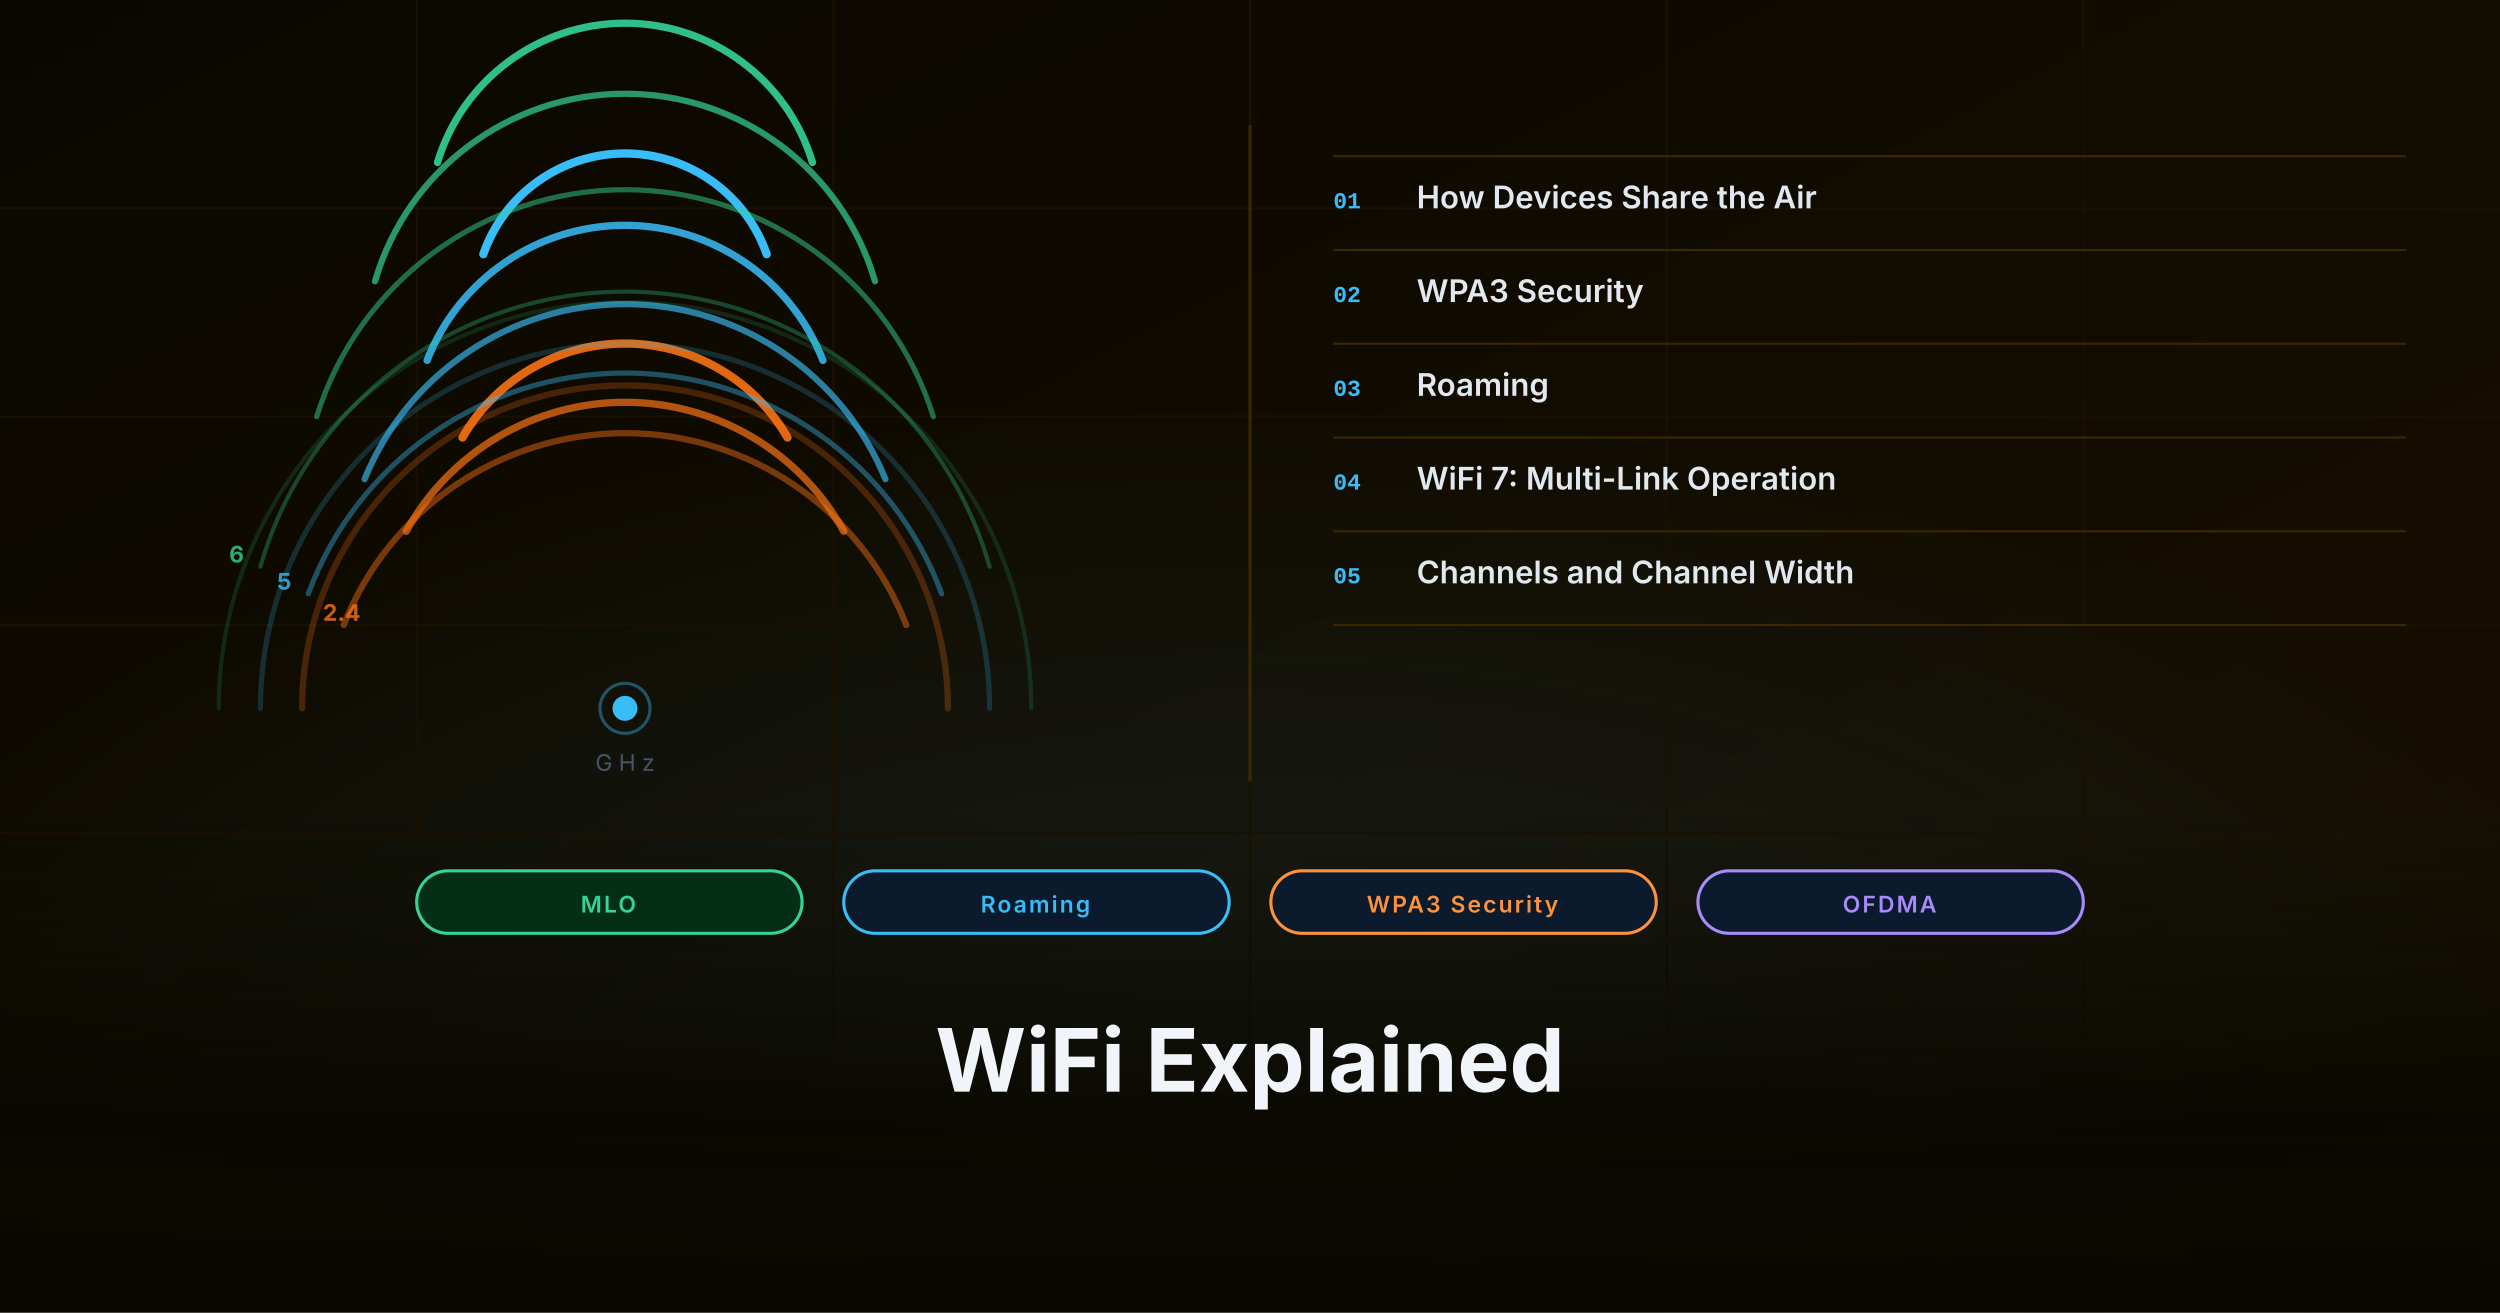
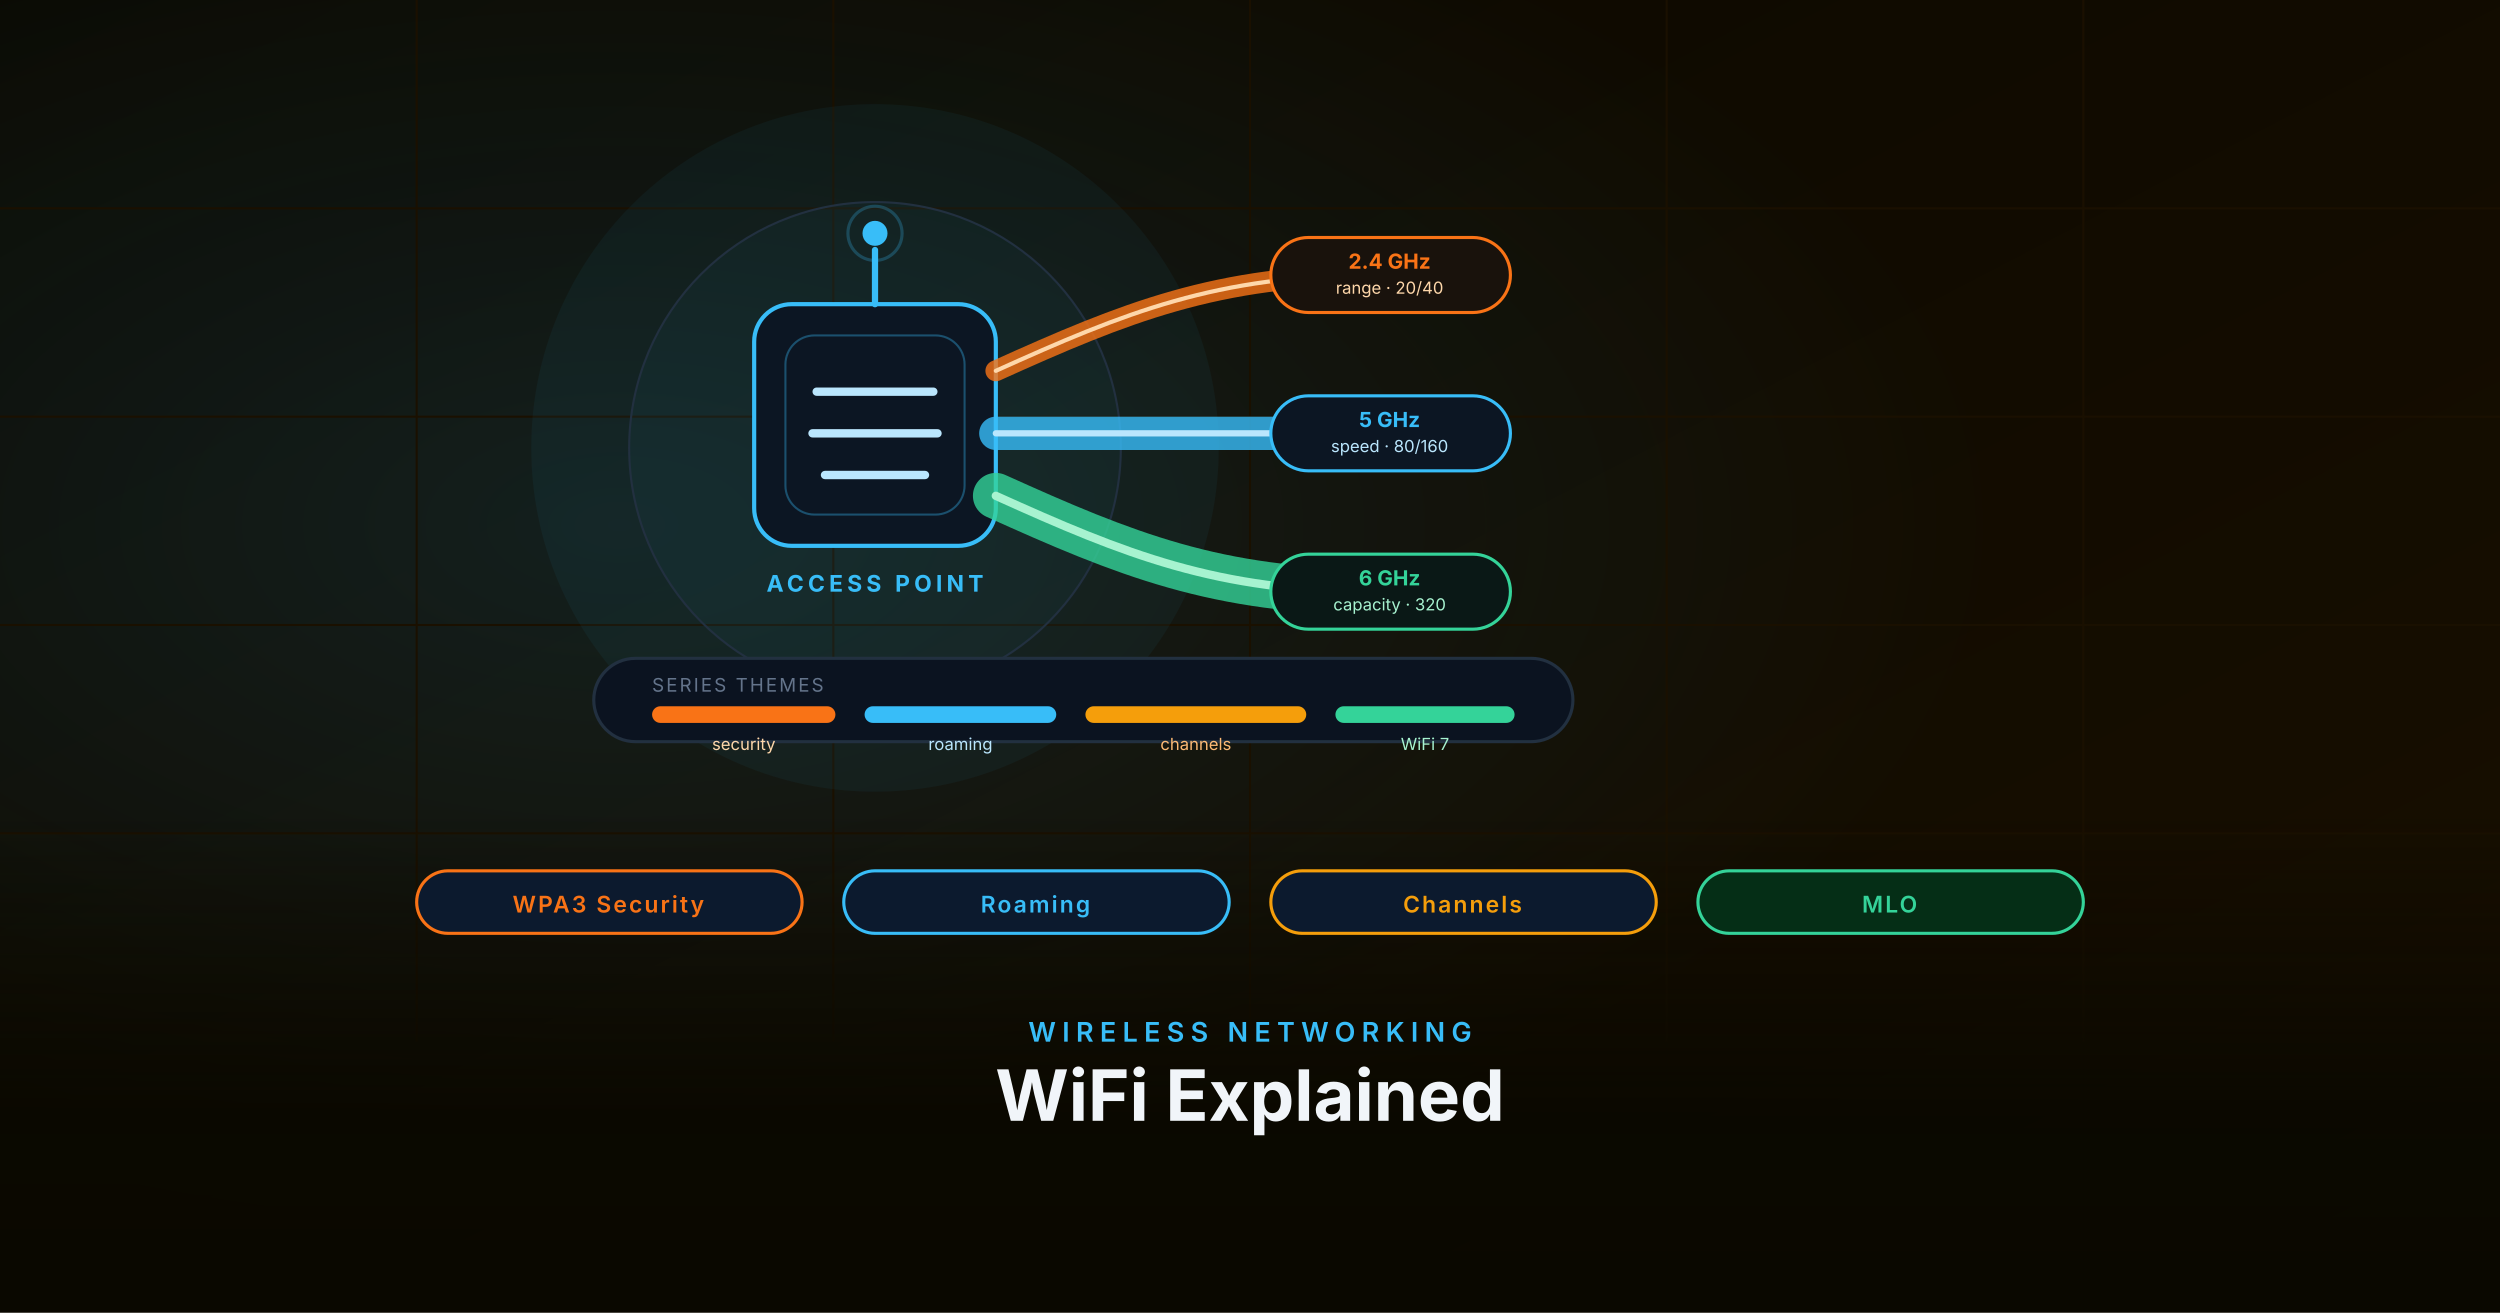
<svg xmlns="http://www.w3.org/2000/svg" viewBox="0 0 1200 630" width="1200" height="630" font-family="system-ui,-apple-system,BlinkMacSystemFont,'Segoe UI',sans-serif">
  <defs>
    <linearGradient id="bg" x1="0" y1="0" x2="1" y2="1">
      <stop offset="0%" stop-color="#0a0800" />
      <stop offset="100%" stop-color="#190f00" />
    </linearGradient>
    <linearGradient id="textbg" x1="0" y1="0" x2="0" y2="1">
      <stop offset="0%" stop-color="#0a0800" stop-opacity="0" />
      <stop offset="60%" stop-color="#0a0800" stop-opacity="0.93" />
      <stop offset="100%" stop-color="#0a0800" stop-opacity="1" />
    </linearGradient>
-     <radialGradient id="signal-glow" cx="50%" cy="90%" r="60%">
+     <radialGradient id="signal-glow" cx="25%" cy="40%" r="55%">
      <stop offset="0%" stop-color="#38bdf8" stop-opacity="0.12" />
      <stop offset="100%" stop-color="#38bdf8" stop-opacity="0" />
    </radialGradient>
  </defs>
  <rect width="1200" height="630" fill="url(#bg)" />
  <rect width="1200" height="630" fill="url(#signal-glow)" />
  <g stroke="#1a1000" stroke-width="1">
    <line x1="0" y1="100" x2="1200" y2="100" />
    <line x1="0" y1="200" x2="1200" y2="200" />
    <line x1="0" y1="300" x2="1200" y2="300" />
    <line x1="0" y1="400" x2="1200" y2="400" />
    <line x1="200" y1="0" x2="200" y2="500" />
    <line x1="400" y1="0" x2="400" y2="500" />
    <line x1="600" y1="0" x2="600" y2="500" />
    <line x1="800" y1="0" x2="800" y2="500" />
    <line x1="1000" y1="0" x2="1000" y2="500" />
  </g>
-   <path d="M 145,340 A 155,155 0 0 1 455,340" fill="none" stroke="#f97316" stroke-width="3" stroke-opacity="0.25" stroke-linecap="round" />
-   <path d="M 165,300 A 145,145 0 0 1 435,300" fill="none" stroke="#f97316" stroke-width="3" stroke-opacity="0.45" stroke-linecap="round" />
-   <path d="M 195,255 A 120,120 0 0 1 405,255" fill="none" stroke="#f97316" stroke-width="3.5" stroke-opacity="0.7" stroke-linecap="round" />
-   <path d="M 222,210 A 90,90 0 0 1 378,210" fill="none" stroke="#f97316" stroke-width="4" stroke-opacity="0.9" stroke-linecap="round" />
-   <text x="155" y="298" font-size="11" font-weight="700" fill="#f97316" fill-opacity="0.8">2.4</text>
-   <path d="M 125,340 A 175,175 0 0 1 475,340" fill="none" stroke="#38bdf8" stroke-width="2.5" stroke-opacity="0.2" stroke-linecap="round" />
-   <path d="M 148,285 A 162,162 0 0 1 452,285" fill="none" stroke="#38bdf8" stroke-width="2.5" stroke-opacity="0.4" stroke-linecap="round" />
-   <path d="M 175,230 A 135,135 0 0 1 425,230" fill="none" stroke="#38bdf8" stroke-width="3" stroke-opacity="0.65" stroke-linecap="round" />
-   <path d="M 205,173 A 102,102 0 0 1 395,173" fill="none" stroke="#38bdf8" stroke-width="3.5" stroke-opacity="0.85" stroke-linecap="round" />
-   <path d="M 232,122 A 72,72 0 0 1 368,122" fill="none" stroke="#38bdf8" stroke-width="4" stroke-linecap="round" />
-   <text x="133" y="283" font-size="11" font-weight="700" fill="#38bdf8" fill-opacity="0.8">5</text>
-   <path d="M 105,340 A 195,195 0 0 1 495,340" fill="none" stroke="#34d399" stroke-width="2" stroke-opacity="0.15" stroke-linecap="round" />
-   <path d="M 125,272 A 182,182 0 0 1 475,272" fill="none" stroke="#34d399" stroke-width="2" stroke-opacity="0.3" stroke-linecap="round" />
-   <path d="M 152,200 A 155,155 0 0 1 448,200" fill="none" stroke="#34d399" stroke-width="2.5" stroke-opacity="0.5" stroke-linecap="round" />
-   <path d="M 180,135 A 125,125 0 0 1 420,135" fill="none" stroke="#34d399" stroke-width="3" stroke-opacity="0.7" stroke-linecap="round" />
-   <path d="M 210,78" fill="none" />
-   <path d="M 210,78 A 94,94 0 0 1 390,78" fill="none" stroke="#34d399" stroke-width="3.5" stroke-opacity="0.9" stroke-linecap="round" />
-   <text x="110" y="270" font-size="11" font-weight="700" fill="#34d399" fill-opacity="0.8">6</text>
-   <text x="300" y="370" text-anchor="middle" font-size="11" fill="#475569" letter-spacing="3">GHz</text>
-   <circle cx="300" cy="340" r="6" fill="#38bdf8" />
-   <circle cx="300" cy="340" r="12" fill="none" stroke="#38bdf8" stroke-width="1.5" stroke-opacity="0.4" />
-   <line x1="600" y1="60" x2="600" y2="375" stroke="#3a2800" stroke-width="1.5" />
-   <line x1="640" y1="75" x2="1155" y2="75" stroke="#3a2800" stroke-width="1" />
-   <text x="640" y="100" font-size="11" fill="#38bdf8" font-weight="700" font-family="'Courier New',monospace">01</text>
-   <text x="680" y="100" font-size="15" fill="#e2e8f0" font-weight="600">How Devices Share the Air</text>
-   <line x1="640" y1="120" x2="1155" y2="120" stroke="#3a2800" stroke-width="1" />
-   <text x="640" y="145" font-size="11" fill="#38bdf8" font-weight="700" font-family="'Courier New',monospace">02</text>
-   <text x="680" y="145" font-size="15" fill="#e2e8f0" font-weight="600">WPA3 Security</text>
-   <line x1="640" y1="165" x2="1155" y2="165" stroke="#3a2800" stroke-width="1" />
-   <text x="640" y="190" font-size="11" fill="#38bdf8" font-weight="700" font-family="'Courier New',monospace">03</text>
-   <text x="680" y="190" font-size="15" fill="#e2e8f0" font-weight="600">Roaming</text>
-   <line x1="640" y1="210" x2="1155" y2="210" stroke="#3a2800" stroke-width="1" />
-   <text x="640" y="235" font-size="11" fill="#38bdf8" font-weight="700" font-family="'Courier New',monospace">04</text>
-   <text x="680" y="235" font-size="15" fill="#e2e8f0" font-weight="600">WiFi 7: Multi-Link Operation</text>
-   <line x1="640" y1="255" x2="1155" y2="255" stroke="#3a2800" stroke-width="1" />
-   <text x="640" y="280" font-size="11" fill="#38bdf8" font-weight="700" font-family="'Courier New',monospace">05</text>
-   <text x="680" y="280" font-size="15" fill="#e2e8f0" font-weight="600">Channels and Channel Width</text>
-   <line x1="640" y1="300" x2="1155" y2="300" stroke="#3a2800" stroke-width="1" />
+   <circle cx="420" cy="215" r="165" fill="#38bdf8" fill-opacity="0.05" />
+   <circle cx="420" cy="215" r="118" fill="#38bdf8" fill-opacity="0.04" stroke="#223040" stroke-width="1" />
+   <rect x="362" y="146" width="116" height="116" fill="#0c1623" stroke="#38bdf8" stroke-width="2" rx="18" />
+   <rect x="377" y="161" width="86" height="86" fill="none" stroke="#38bdf8" stroke-width="1" stroke-opacity="0.35" rx="14" />
+   <line x1="420" y1="120" x2="420" y2="146" stroke="#38bdf8" stroke-width="3" stroke-linecap="round" />
+   <circle cx="420" cy="112" r="6" fill="#38bdf8" />
+   <circle cx="420" cy="112" r="13" fill="none" stroke="#38bdf8" stroke-opacity="0.25" stroke-width="1.5" />
+   <line x1="392" y1="188" x2="448" y2="188" stroke="#bae6fd" stroke-width="4" stroke-linecap="round" />
+   <line x1="390" y1="208" x2="450" y2="208" stroke="#bae6fd" stroke-width="4" stroke-linecap="round" />
+   <line x1="396" y1="228" x2="444" y2="228" stroke="#bae6fd" stroke-width="4" stroke-linecap="round" />
+   <text x="420" y="284" text-anchor="middle" font-size="11" fill="#38bdf8" font-weight="700" letter-spacing="2">ACCESS POINT</text>
+   <path d="M 478,178 C 540,150 584,132 660,132" fill="none" stroke="#f97316" stroke-width="10" stroke-linecap="round" stroke-opacity="0.8" />
+   <path d="M 478,208 C 552,208 586,208 660,208" fill="none" stroke="#38bdf8" stroke-width="16" stroke-linecap="round" stroke-opacity="0.8" />
+   <path d="M 478,238 C 540,266 584,284 660,284" fill="none" stroke="#34d399" stroke-width="22" stroke-linecap="round" stroke-opacity="0.8" />
+   <path d="M 478,178 C 540,150 584,132 660,132" fill="none" stroke="#fed7aa" stroke-width="2" stroke-linecap="round" />
+   <path d="M 478,208 C 552,208 586,208 660,208" fill="none" stroke="#bae6fd" stroke-width="3" stroke-linecap="round" />
+   <path d="M 478,238 C 540,266 584,284 660,284" fill="none" stroke="#a7f3d0" stroke-width="4" stroke-linecap="round" />
+   <rect x="610" y="114" width="115" height="36" fill="#19120c" stroke="#f97316" stroke-width="1.5" rx="18" />
+   <text x="667" y="129" text-anchor="middle" font-size="10" fill="#f97316" font-weight="700">2.4 GHz</text>
+   <text x="667" y="141" text-anchor="middle" font-size="8" fill="#fed7aa">range · 20/40</text>
+   <rect x="610" y="190" width="115" height="36" fill="#0c1623" stroke="#38bdf8" stroke-width="1.5" rx="18" />
+   <text x="667" y="205" text-anchor="middle" font-size="10" fill="#38bdf8" font-weight="700">5 GHz</text>
+   <text x="667" y="217" text-anchor="middle" font-size="8" fill="#bae6fd">speed · 80/160</text>
+   <rect x="610" y="266" width="115" height="36" fill="#0a1816" stroke="#34d399" stroke-width="1.5" rx="18" />
+   <text x="667" y="281" text-anchor="middle" font-size="10" fill="#34d399" font-weight="700">6 GHz</text>
+   <text x="667" y="293" text-anchor="middle" font-size="8" fill="#a7f3d0">capacity · 320</text>
+   <rect x="285" y="316" width="470" height="40" fill="#0b1320" stroke="#223040" stroke-width="1.5" rx="20" />
+   <text x="313" y="332" font-size="9" fill="#64748b" letter-spacing="1">SERIES THEMES</text>
+   <rect x="313" y="339" width="88" height="8" fill="#f97316" rx="4" />
+   <rect x="415" y="339" width="92" height="8" fill="#38bdf8" rx="4" />
+   <rect x="521" y="339" width="106" height="8" fill="#f59e0b" rx="4" />
+   <rect x="641" y="339" width="86" height="8" fill="#34d399" rx="4" />
+   <text x="357" y="360" text-anchor="middle" font-size="8" fill="#fed7aa">security</text>
+   <text x="461" y="360" text-anchor="middle" font-size="8" fill="#bae6fd">roaming</text>
+   <text x="574" y="360" text-anchor="middle" font-size="8" fill="#fdba74">channels</text>
+   <text x="684" y="360" text-anchor="middle" font-size="8" fill="#a7f3d0">WiFi 7</text>
  <rect x="0" y="390" width="1200" height="240" fill="url(#textbg)" />
-   <rect x="200" y="418" width="185" height="30" fill="#052e16" stroke="#34d399" stroke-width="1.5" rx="15" />
-   <text x="292" y="438" text-anchor="middle" font-size="11" fill="#34d399" font-weight="600" letter-spacing="1">MLO</text>
+   <rect x="200" y="418" width="185" height="30" fill="#0c1a2e" stroke="#f97316" stroke-width="1.5" rx="15" />
+   <text x="292" y="438" text-anchor="middle" font-size="11" fill="#f97316" font-weight="600" letter-spacing="1">WPA3 Security</text>
  <rect x="405" y="418" width="185" height="30" fill="#0c1a2e" stroke="#38bdf8" stroke-width="1.5" rx="15" />
  <text x="497" y="438" text-anchor="middle" font-size="11" fill="#38bdf8" font-weight="600" letter-spacing="1">Roaming</text>
-   <rect x="610" y="418" width="185" height="30" fill="#0c1a2e" stroke="#fb923c" stroke-width="1.5" rx="15" />
-   <text x="702" y="438" text-anchor="middle" font-size="11" fill="#fb923c" font-weight="600" letter-spacing="1">WPA3 Security</text>
-   <rect x="815" y="418" width="185" height="30" fill="#0c1a2e" stroke="#a78bfa" stroke-width="1.5" rx="15" />
-   <text x="907" y="438" text-anchor="middle" font-size="11" fill="#a78bfa" font-weight="600" letter-spacing="1">OFDMA</text>
-   <text x="600" y="524" text-anchor="middle" font-size="42" font-weight="700" fill="#f1f5f9">WiFi Explained</text>
+   <rect x="610" y="418" width="185" height="30" fill="#0c1a2e" stroke="#f59e0b" stroke-width="1.5" rx="15" />
+   <text x="702" y="438" text-anchor="middle" font-size="11" fill="#f59e0b" font-weight="600" letter-spacing="1">Channels</text>
+   <rect x="815" y="418" width="185" height="30" fill="#052e16" stroke="#34d399" stroke-width="1.5" rx="15" />
+   <text x="907" y="438" text-anchor="middle" font-size="11" fill="#34d399" font-weight="600" letter-spacing="1">MLO</text>
+   <text x="600" y="500" text-anchor="middle" font-size="13" fill="#38bdf8" letter-spacing="3" font-weight="600">WIRELESS NETWORKING</text>
+   <text x="600" y="538" text-anchor="middle" font-size="34" font-weight="700" fill="#f1f5f9">WiFi Explained</text>
</svg>
